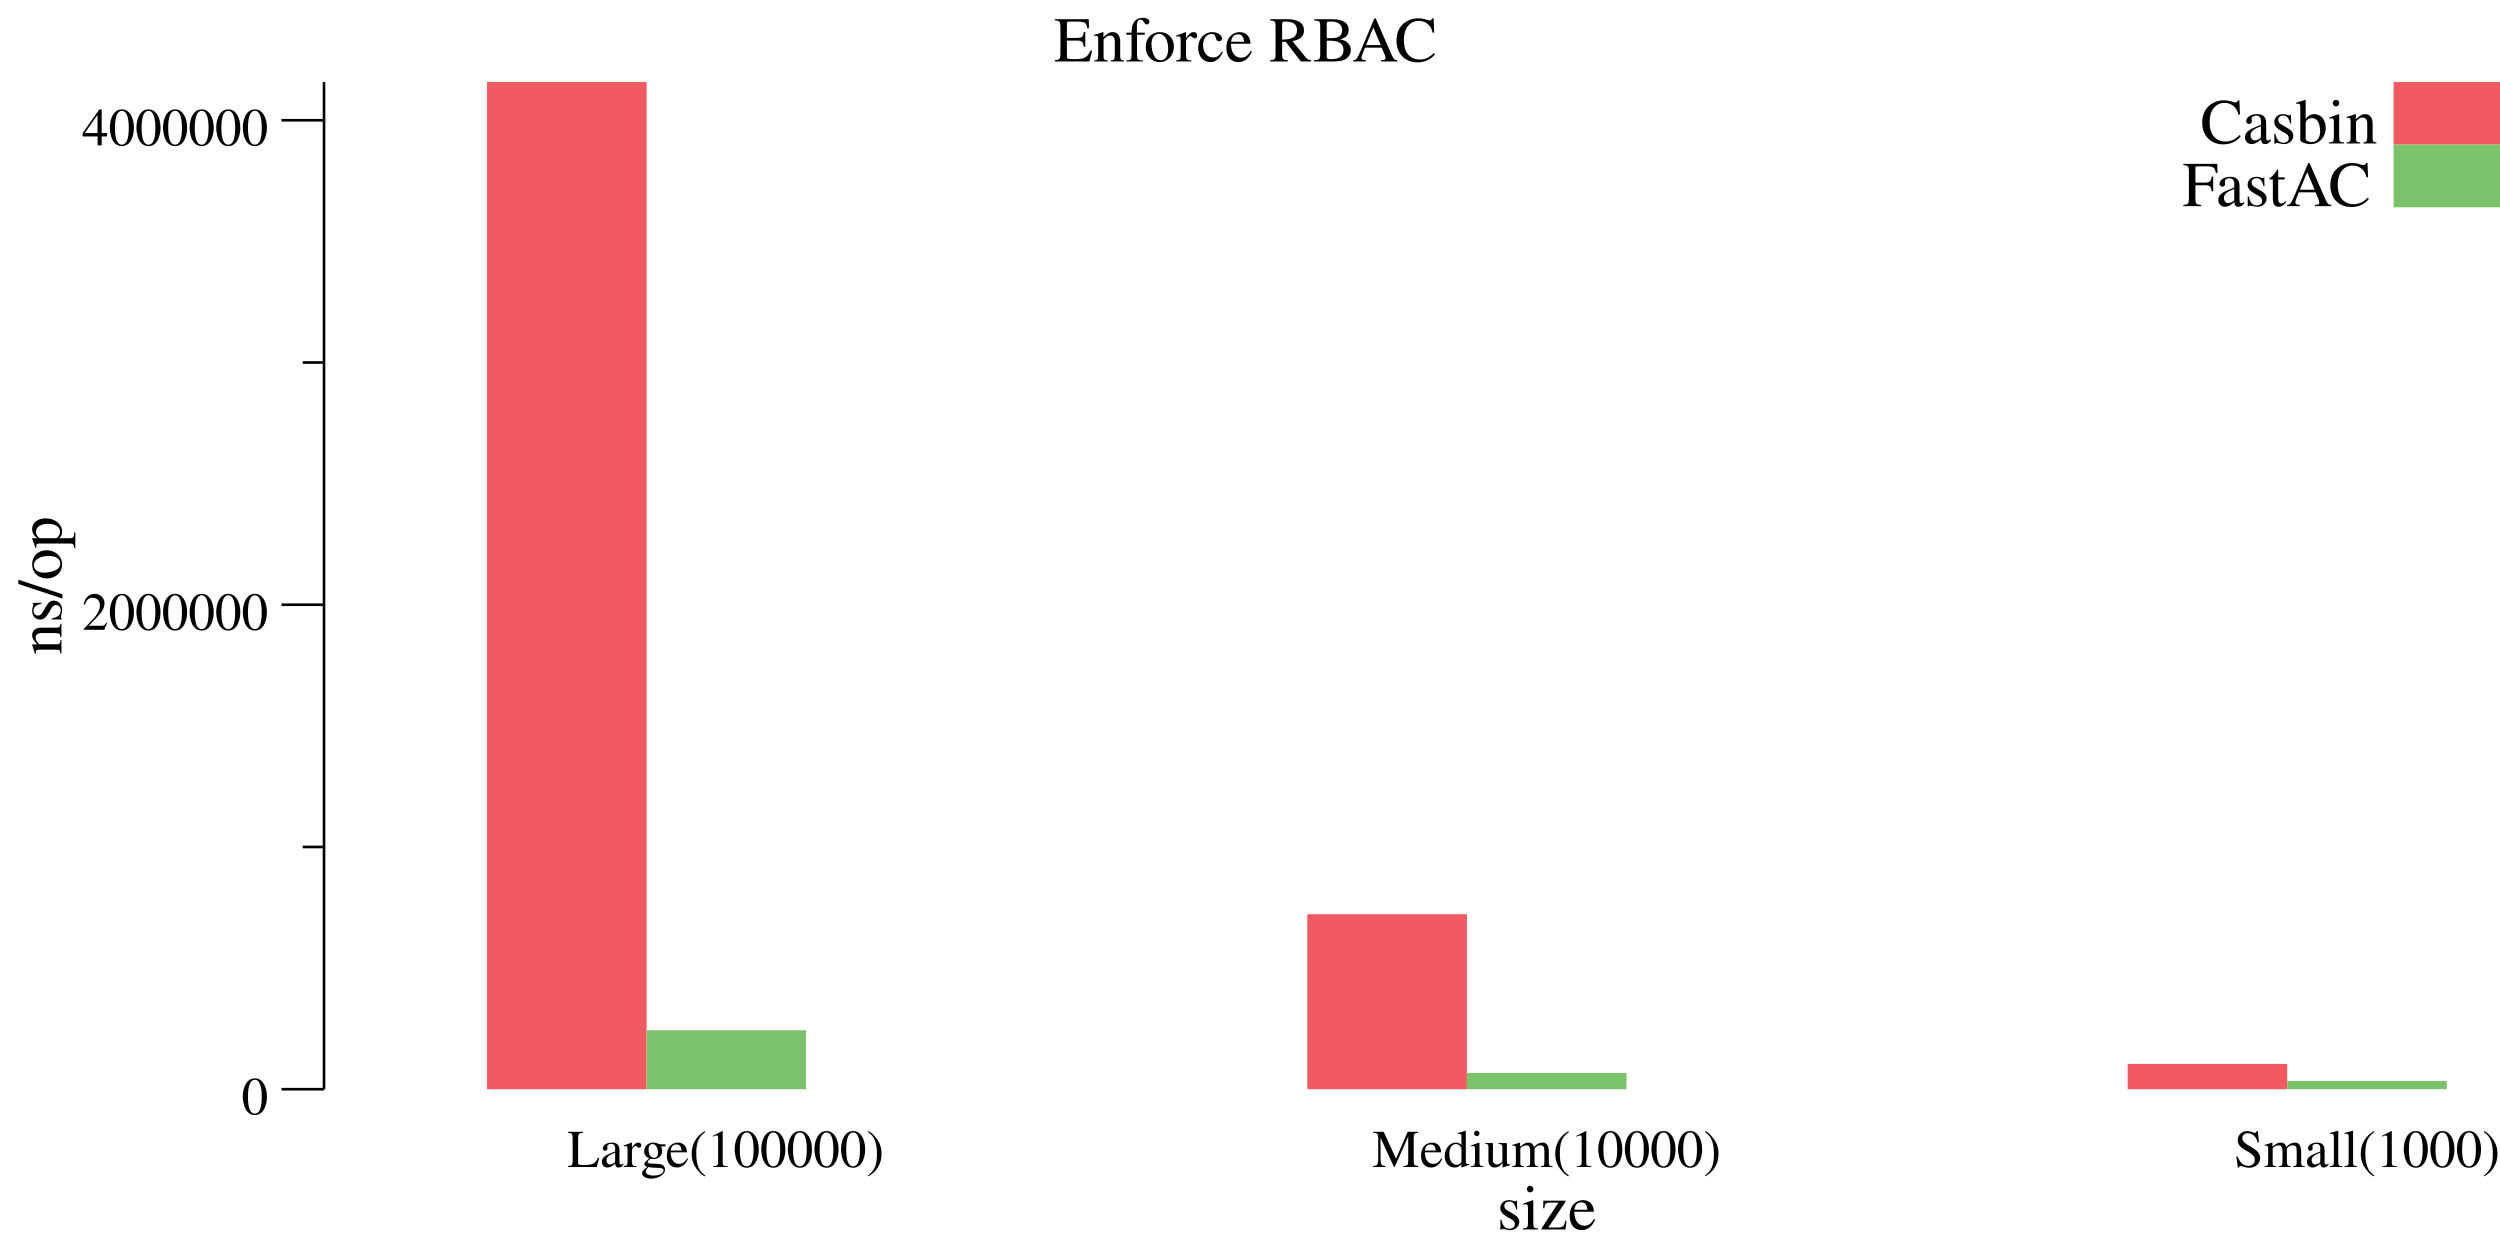
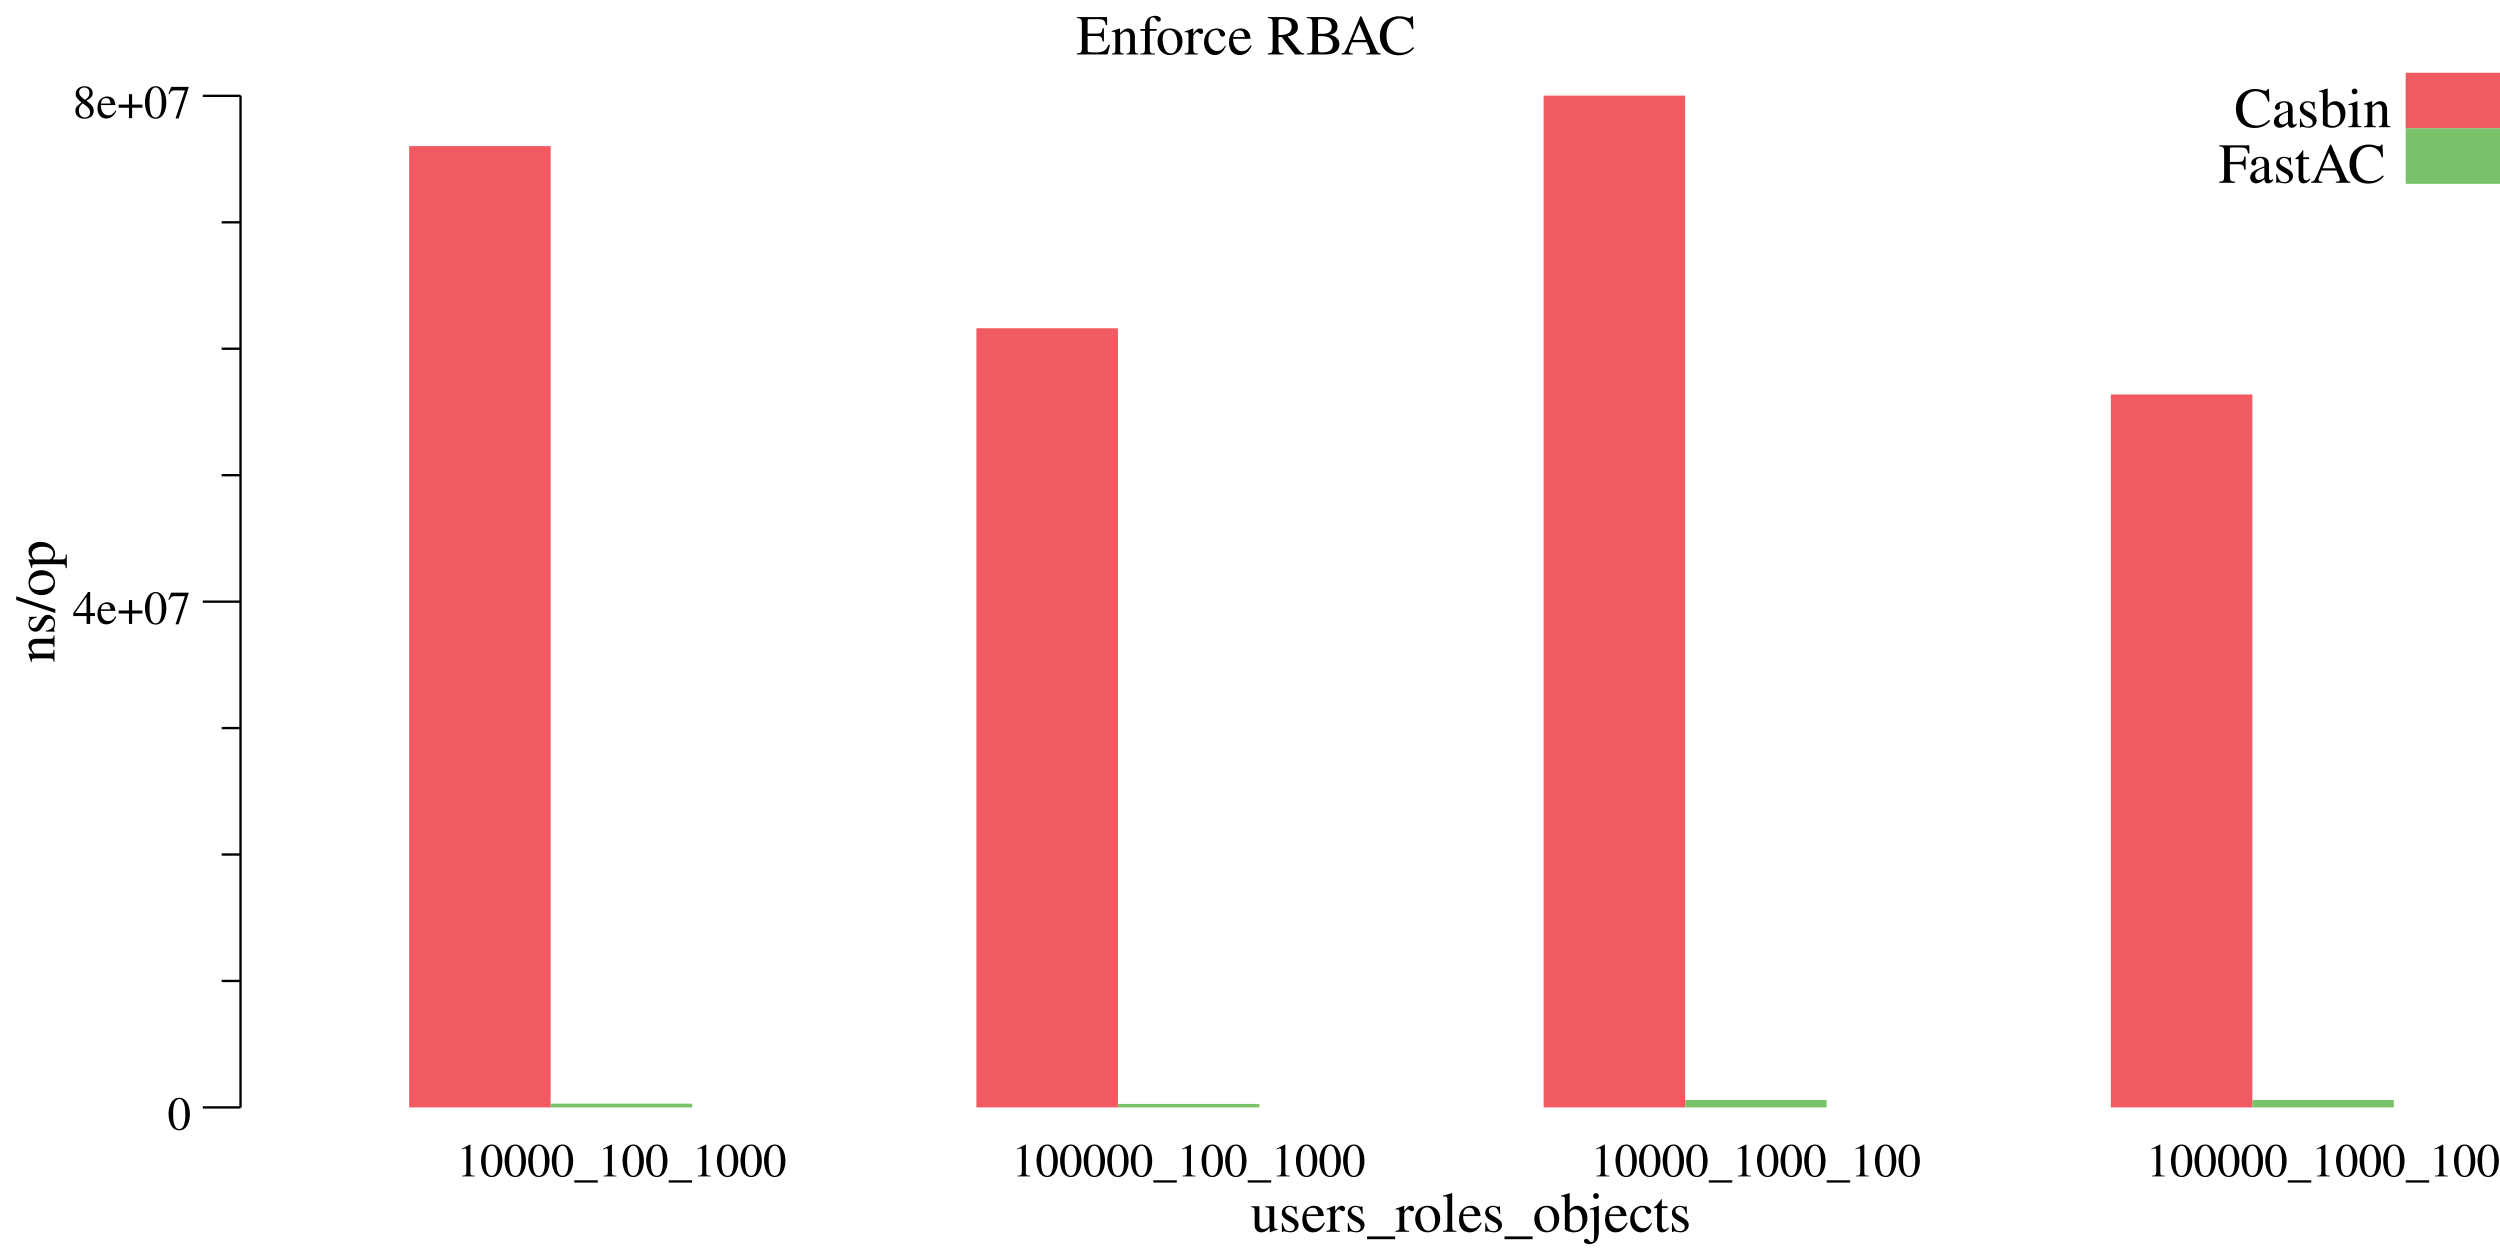
- <svg xmlns="http://www.w3.org/2000/svg" width="470pt" height="235pt" viewBox="0 0 470 235">
-   <g transform="scale(1, -1) translate(0, -235)">
-     <path d="M0,0L470,0L470,235L0,235Z" style="fill:#FFFFFF" />
-     <text x="198.17" y="-223.45" transform="scale(1, -1)" style="font-family:Times;font-weight:normal;font-style:normal;font-size:12px">Enforce RBAC</text>
-     <text x="281.45" y="-3.861" transform="scale(1, -1)" style="font-family:Times;font-weight:normal;font-style:normal;font-size:12px">size</text>
-     <text x="106.67" y="-15.602" transform="scale(1, -1)" style="font-family:Times;font-weight:normal;font-style:normal;font-size:10px">Large(100000)</text>
-     <text x="258.01" y="-15.602" transform="scale(1, -1)" style="font-family:Times;font-weight:normal;font-style:normal;font-size:10px">Medium(10000)</text>
-     <text x="420" y="-15.602" transform="scale(1, -1)" style="font-family:Times;font-weight:normal;font-style:normal;font-size:10px">Small(1000)</text>
+ <svg xmlns="http://www.w3.org/2000/svg" width="530pt" height="265pt" viewBox="0 0 530 265">
+   <g transform="scale(1, -1) translate(0, -265)">
+     <path d="M0,0L530,0L530,265L0,265Z" style="fill:#FFFFFF" />
+     <text x="228.17" y="-253.45" transform="scale(1, -1)" style="font-family:Times;font-weight:normal;font-style:normal;font-size:12px">Enforce RBAC</text>
+     <text x="265.13" y="-3.861" transform="scale(1, -1)" style="font-family:Times;font-weight:normal;font-style:normal;font-size:12px">users_roles_objects</text>
+     <text x="96.744" y="-15.602" transform="scale(1, -1)" style="font-family:Times;font-weight:normal;font-style:normal;font-size:10px">10000_100_1000</text>
+     <text x="214.5" y="-15.602" transform="scale(1, -1)" style="font-family:Times;font-weight:normal;font-style:normal;font-size:10px">100000_100_1000</text>
+     <text x="337.25" y="-15.602" transform="scale(1, -1)" style="font-family:Times;font-weight:normal;font-style:normal;font-size:10px">10000_1000_100</text>
+     <text x="455" y="-15.602" transform="scale(1, -1)" style="font-family:Times;font-weight:normal;font-style:normal;font-size:10px">100000_1000_100</text>
    <g transform="rotate(90)">
-       <text x="111.91" y="11.555" transform="scale(1, -1)" style="font-family:Times;font-weight:normal;font-style:normal;font-size:12px">ns/op</text>
+       <text x="124.48" y="11.555" transform="scale(1, -1)" style="font-family:Times;font-weight:normal;font-style:normal;font-size:12px">ns/op</text>
    </g>
-     <text x="45.416" y="-25.509" transform="scale(1, -1)" style="font-family:Times;font-weight:normal;font-style:normal;font-size:10px">0</text>
-     <text x="15.416" y="-116.59" transform="scale(1, -1)" style="font-family:Times;font-weight:normal;font-style:normal;font-size:10px">2000000</text>
-     <text x="15.416" y="-207.67" transform="scale(1, -1)" style="font-family:Times;font-weight:normal;font-style:normal;font-size:10px">4000000</text>
-     <path d="M52.916,30.23L60.916,30.23" style="fill:none;stroke:#000000;stroke-width:0.5" />
-     <path d="M52.916,121.31L60.916,121.31" style="fill:none;stroke:#000000;stroke-width:0.5" />
-     <path d="M52.916,212.39L60.916,212.39" style="fill:none;stroke:#000000;stroke-width:0.5" />
-     <path d="M56.916,75.77L60.916,75.77" style="fill:none;stroke:#000000;stroke-width:0.5" />
-     <path d="M56.916,166.85L60.916,166.85" style="fill:none;stroke:#000000;stroke-width:0.5" />
-     <path d="M60.916,30.23L60.916,219.58" style="fill:none;stroke:#000000;stroke-width:0.5" />
-     <path d="M91.563,30.23L91.563,219.58L121.56,219.58L121.56,30.23Z" style="fill:#F15A60" />
-     <path d="M245.78,30.23L245.78,63.125L275.78,63.125L275.78,30.23Z" style="fill:#F15A60" />
-     <path d="M400,30.23L400,34.988L430,34.988L430,30.23Z" style="fill:#F15A60" />
-     <path d="M121.56,30.23L121.56,41.306L151.56,41.306L151.56,30.23Z" style="fill:#7AC36A" />
-     <path d="M275.78,30.23L275.78,33.277L305.78,33.277L305.78,30.23Z" style="fill:#7AC36A" />
-     <path d="M430,30.23L430,31.784L460,31.784L460,30.23Z" style="fill:#7AC36A" />
-     <path d="M450,207.81L450,219.58L470,219.58L470,207.81Z" style="fill:#F15A60" />
-     <text x="413.67" y="-208.03" transform="scale(1, -1)" style="font-family:Times;font-weight:normal;font-style:normal;font-size:12px">Casbin</text>
-     <path d="M450,196.03L450,207.81L470,207.81L470,196.03Z" style="fill:#7AC36A" />
-     <text x="410.33" y="-196.25" transform="scale(1, -1)" style="font-family:Times;font-weight:normal;font-style:normal;font-size:12px">FastAC</text>
+     <text x="35.494" y="-25.509" transform="scale(1, -1)" style="font-family:Times;font-weight:normal;font-style:normal;font-size:10px">0</text>
+     <text x="15.416" y="-132.73" transform="scale(1, -1)" style="font-family:Times;font-weight:normal;font-style:normal;font-size:10px">4e+07</text>
+     <text x="15.416" y="-239.96" transform="scale(1, -1)" style="font-family:Times;font-weight:normal;font-style:normal;font-size:10px">8e+07</text>
+     <path d="M42.994,30.23L50.994,30.23" style="fill:none;stroke:#000000;stroke-width:0.5" />
+     <path d="M42.994,137.45L50.994,137.45" style="fill:none;stroke:#000000;stroke-width:0.5" />
+     <path d="M42.994,244.68L50.994,244.68" style="fill:none;stroke:#000000;stroke-width:0.5" />
+     <path d="M46.994,57.036L50.994,57.036" style="fill:none;stroke:#000000;stroke-width:0.5" />
+     <path d="M46.994,83.842L50.994,83.842" style="fill:none;stroke:#000000;stroke-width:0.5" />
+     <path d="M46.994,110.65L50.994,110.65" style="fill:none;stroke:#000000;stroke-width:0.5" />
+     <path d="M46.994,164.26L50.994,164.26" style="fill:none;stroke:#000000;stroke-width:0.5" />
+     <path d="M46.994,191.07L50.994,191.07" style="fill:none;stroke:#000000;stroke-width:0.5" />
+     <path d="M46.994,217.87L50.994,217.87" style="fill:none;stroke:#000000;stroke-width:0.5" />
+     <path d="M50.994,30.23L50.994,244.73" style="fill:none;stroke:#000000;stroke-width:0.5" />
+     <path d="M86.744,30.23L86.744,234.03L116.74,234.03L116.74,30.23Z" style="fill:#F15A60" />
+     <path d="M207,30.23L207,195.41L237,195.41L237,30.23Z" style="fill:#F15A60" />
+     <path d="M327.25,30.23L327.25,244.73L357.25,244.73L357.25,30.23Z" style="fill:#F15A60" />
+     <path d="M447.5,30.23L447.5,181.37L477.5,181.37L477.5,30.23Z" style="fill:#F15A60" />
+     <path d="M116.74,30.23L116.74,31.024L146.74,31.024L146.74,30.23Z" style="fill:#7AC36A" />
+     <path d="M237,30.23L237,30.967L267,30.967L267,30.23Z" style="fill:#7AC36A" />
+     <path d="M357.25,30.23L357.25,31.806L387.25,31.806L387.25,30.23Z" style="fill:#7AC36A" />
+     <path d="M477.5,30.23L477.5,31.81L507.5,31.81L507.5,30.23Z" style="fill:#7AC36A" />
+     <path d="M510,237.81L510,249.58L530,249.58L530,237.81Z" style="fill:#F15A60" />
+     <text x="473.67" y="-238.03" transform="scale(1, -1)" style="font-family:Times;font-weight:normal;font-style:normal;font-size:12px">Casbin</text>
+     <path d="M510,226.03L510,237.81L530,237.81L530,226.03Z" style="fill:#7AC36A" />
+     <text x="470.33" y="-226.25" transform="scale(1, -1)" style="font-family:Times;font-weight:normal;font-style:normal;font-size:12px">FastAC</text>
  </g>
</svg>
